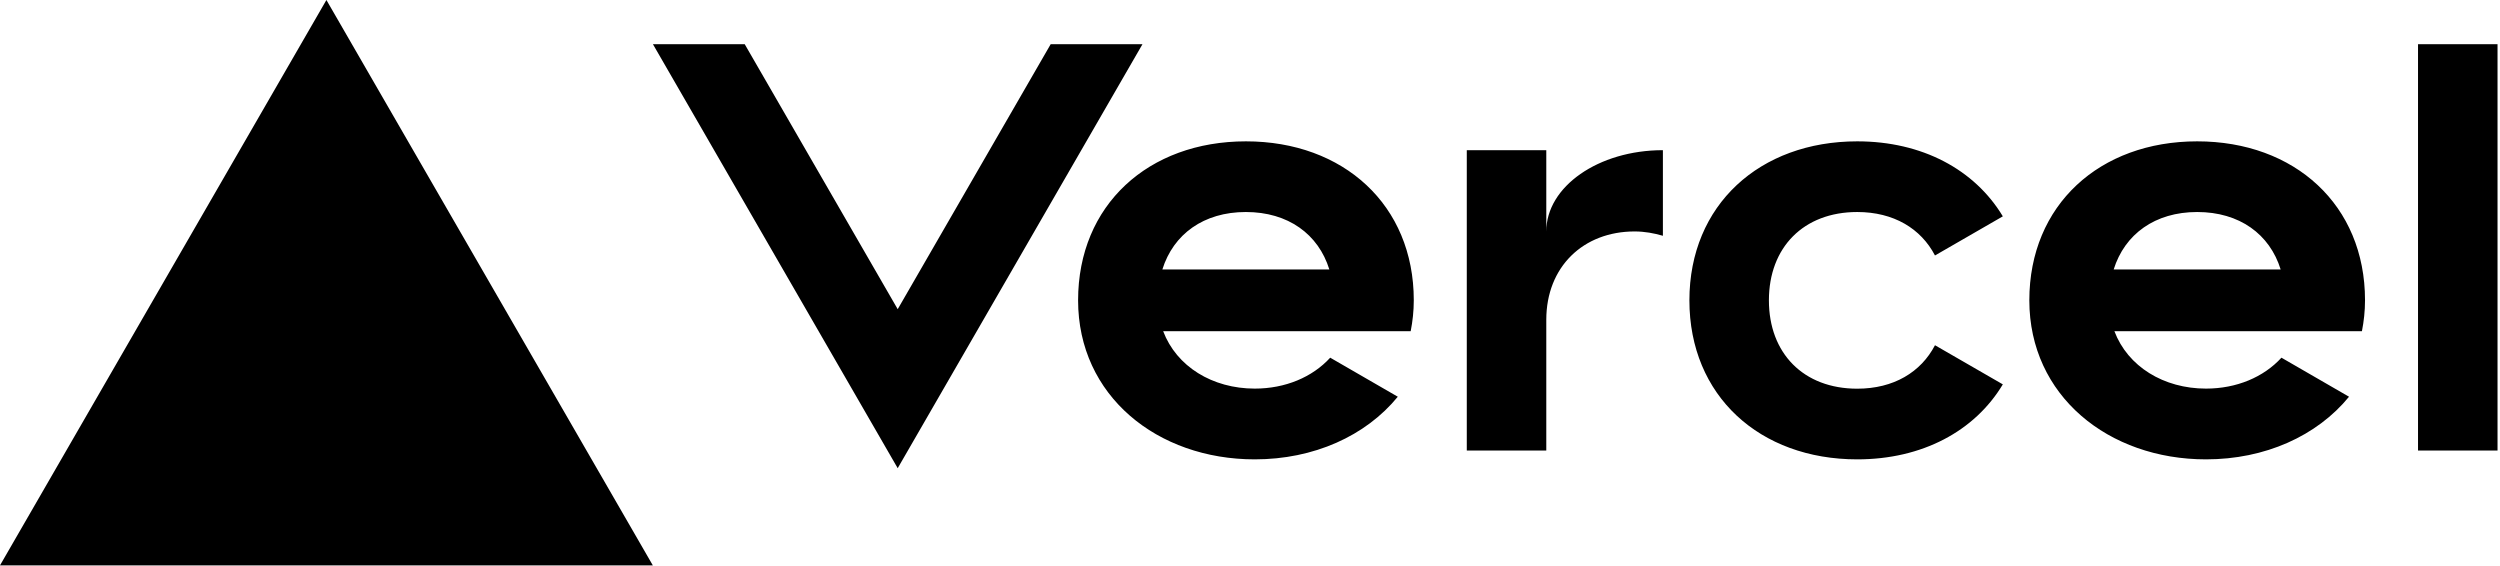
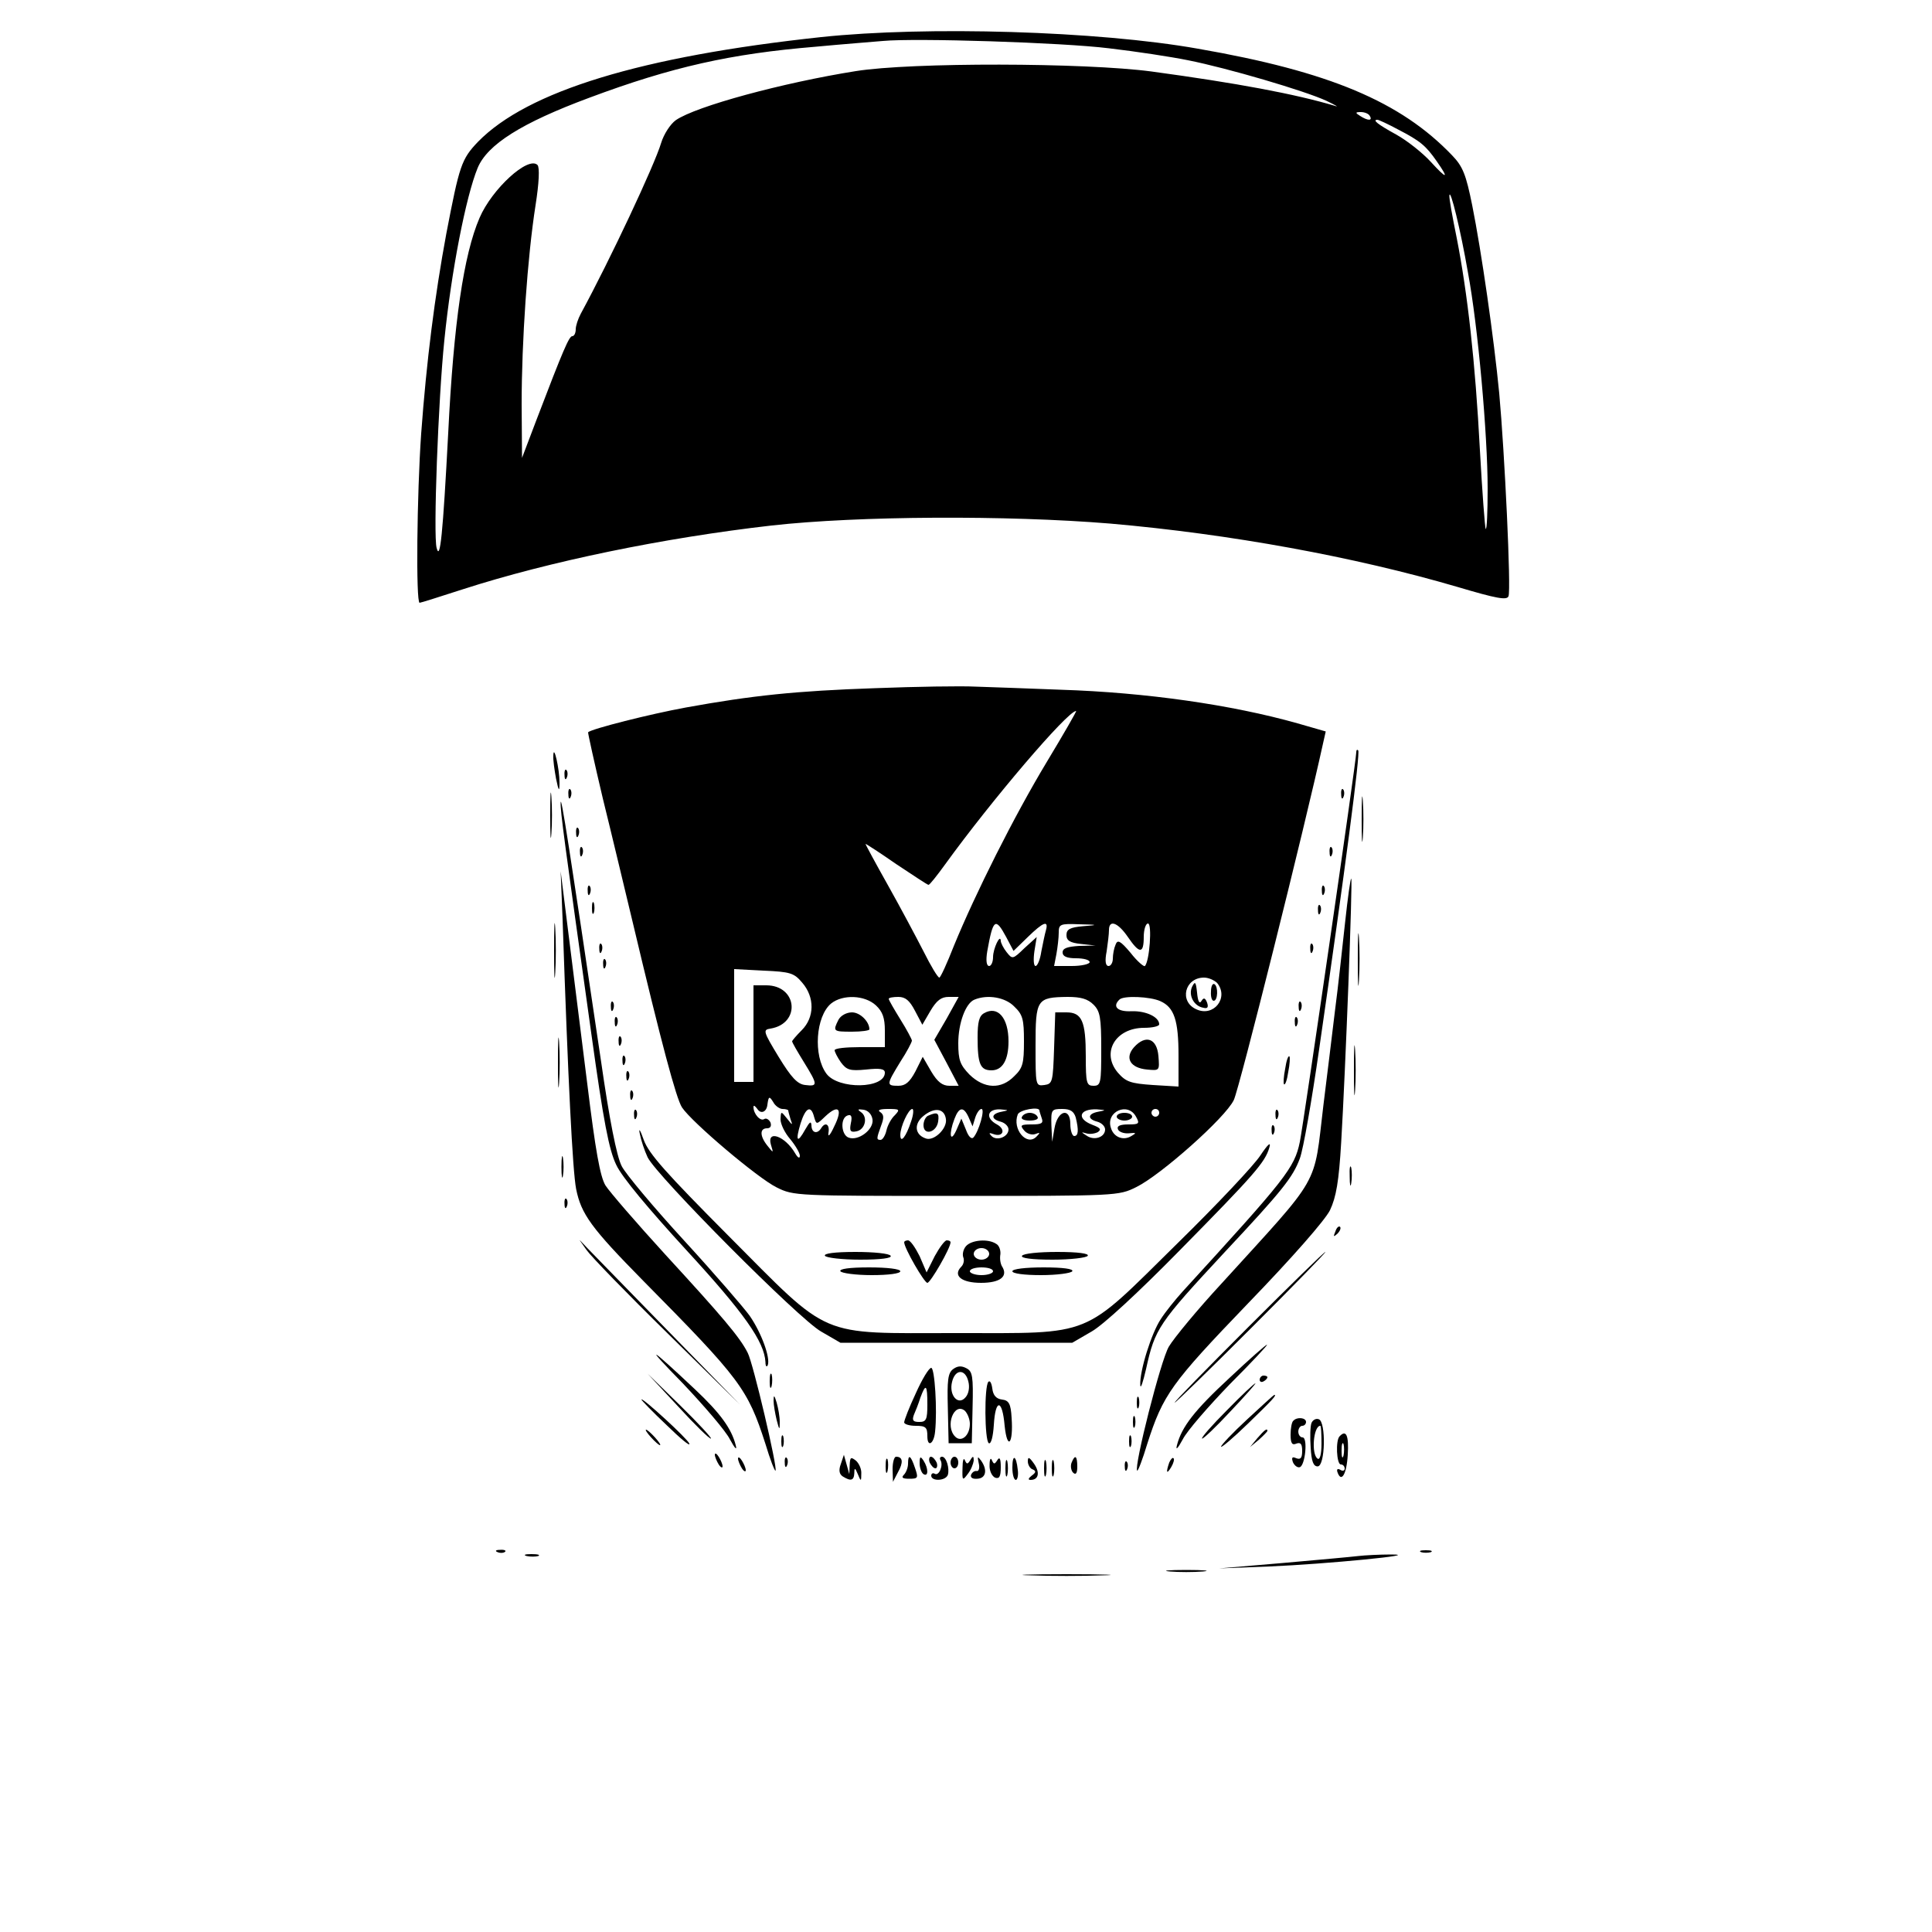
- <svg xmlns="http://www.w3.org/2000/svg" width="283" height="64" viewBox="0 0 283 64" fill="none">
-   <path d="M141.04 16c-11.04 0-19 7.2-19 18s8.96 18 20 18c6.67 0 12.55-2.64 16.19-7.09l-7.65-4.42c-2.02 2.21-5.09 3.5-8.54 3.5-4.79 0-8.86-2.5-10.37-6.5h28.02c.22-1.12.35-2.28.35-3.5 0-10.79-7.96-17.99-19-17.99zm-9.46 14.5c1.25-3.99 4.67-6.5 9.45-6.5 4.79 0 8.21 2.51 9.45 6.5h-18.9zM248.72 16c-11.04 0-19 7.2-19 18s8.96 18 20 18c6.67 0 12.55-2.64 16.19-7.09l-7.65-4.42c-2.02 2.21-5.09 3.5-8.54 3.5-4.79 0-8.86-2.5-10.37-6.5h28.02c.22-1.12.35-2.28.35-3.5 0-10.79-7.96-17.99-19-17.99zm-9.45 14.5c1.25-3.99 4.67-6.5 9.45-6.5 4.79 0 8.21 2.51 9.45 6.5h-18.9zM200.24 34c0 6 3.92 10 10 10 4.12 0 7.21-1.87 8.8-4.92l7.68 4.43c-3.18 5.3-9.14 8.49-16.48 8.49-11.05 0-19-7.2-19-18s7.96-18 19-18c7.34 0 13.29 3.19 16.48 8.49l-7.68 4.43c-1.59-3.05-4.68-4.92-8.8-4.92-6.07 0-10 4-10 10zm82.48-29v46h-9V5h9zM36.95 0L73.9 64H0L36.95 0zm92.38 5l-27.71 48L73.91 5H84.3l17.32 30 17.32-30h10.39zm58.91 12v9.69c-1-.29-2.06-.49-3.2-.49-5.81 0-10 4-10 10V51h-9V17h9v9.2c0-5.08 5.91-9.2 13.2-9.2z" fill="#000" />
+ <svg xmlns="http://www.w3.org/2000/svg" version="1.0" width="500pt" height="500pt" viewBox="0 0 500 500" preserveAspectRatio="xMidYMid meet">
+   <g transform="translate(0,500) scale(0.1,-0.1)" fill="#000000" stroke="none">
+     <path d="M2125 4904 c-466 -50 -760 -140 -888 -271 -43 -45 -48 -61 -82 -238 -30 -162 -51 -327 -65 -517 -11 -157 -14 -438 -4 -438 3 0 53 16 112 35 223 72 519 133 799 165 223 25 609 27 876 5 310 -27 633 -86 899 -164 101 -30 128 -35 132 -24 7 17 -10 372 -24 525 -14 145 -46 367 -70 487 -16 79 -24 100 -52 129 -133 139 -318 217 -658 276 -259 46 -702 59 -975 30z m745 -29 c69 -8 161 -22 205 -31 101 -20 302 -79 358 -105 23 -11 33 -17 22 -13 -104 31 -254 59 -475 89 -173 23 -621 24 -765 1 -189 -30 -414 -91 -466 -127 -14 -10 -31 -36 -38 -59 -17 -57 -132 -302 -208 -442 -7 -13 -13 -31 -13 -40 0 -10 -4 -18 -9 -18 -8 0 -23 -34 -92 -215 l-38 -100 -1 139 c0 163 15 381 36 515 9 57 11 98 5 104 -24 24 -118 -62 -150 -137 -41 -95 -67 -272 -81 -556 -14 -265 -21 -333 -30 -298 -9 31 4 383 20 538 18 179 56 372 86 445 25 61 114 117 289 182 214 80 367 114 585 132 74 7 153 13 175 15 84 8 465 -4 585 -19z m675 -175 c8 -13 -5 -13 -25 0 -13 8 -13 10 2 10 9 0 20 -4 23 -10z m73 -35 c58 -30 72 -42 100 -82 33 -47 27 -48 -15 -2 -21 23 -61 55 -90 71 -49 27 -62 38 -48 38 3 0 27 -11 53 -25z m181 -370 c26 -139 51 -420 51 -560 0 -60 -2 -106 -5 -104 -2 3 -9 95 -15 204 -12 228 -32 406 -60 549 -11 54 -20 103 -19 110 2 21 29 -89 48 -199z" />
+     <path d="M2265 3219 c-206 -7 -319 -19 -490 -50 -93 -17 -243 -55 -253 -64 -1 -1 16 -78 38 -171 23 -93 57 -236 77 -319 75 -316 113 -458 128 -481 25 -38 196 -183 245 -207 44 -22 51 -22 465 -22 415 0 420 0 466 23 63 31 230 179 252 225 14 28 184 708 231 923 l7 31 -73 21 c-170 48 -392 80 -613 87 -82 3 -181 7 -220 8 -38 2 -155 0 -260 -4z m444 -191 c-85 -141 -185 -341 -240 -475 -18 -46 -35 -83 -38 -83 -4 0 -22 30 -41 68 -19 37 -60 114 -92 171 -32 57 -58 105 -58 107 0 1 36 -22 79 -52 44 -29 81 -54 84 -54 3 0 22 24 43 53 120 166 317 397 339 397 2 0 -32 -59 -76 -132z m-105 -453 l19 -36 37 36 c40 39 54 44 47 18 -3 -10 -8 -35 -12 -55 -3 -21 -10 -38 -15 -38 -5 0 -6 17 -3 38 l6 37 -32 -29 c-30 -29 -31 -29 -46 -10 -8 10 -15 24 -15 29 -1 20 -20 -20 -20 -42 0 -13 -5 -23 -10 -23 -7 0 -9 14 -5 38 15 84 21 89 49 37z m199 28 c-34 -3 -43 -8 -43 -23 0 -14 9 -20 38 -23 l37 -4 -42 -1 c-31 -2 -43 -6 -43 -17 0 -10 11 -15 35 -15 19 0 35 -4 35 -10 0 -5 -21 -10 -46 -10 l-46 0 6 31 c3 17 6 42 6 55 0 22 3 24 53 22 50 -1 50 -2 10 -5z m116 -28 c30 -44 41 -44 41 0 0 19 5 35 11 35 11 0 4 -98 -8 -110 -2 -3 -20 12 -37 34 -27 32 -34 35 -39 21 -4 -9 -7 -25 -7 -36 0 -10 -5 -19 -11 -19 -8 0 -10 13 -5 38 3 20 6 45 6 55 0 28 23 20 49 -18z m-843 -118 c33 -38 32 -90 -1 -123 -14 -14 -25 -27 -25 -29 0 -3 14 -27 30 -53 37 -60 37 -64 4 -60 -20 2 -36 19 -69 73 -40 66 -41 70 -21 73 79 13 70 112 -11 112 l-33 0 0 -125 0 -125 -25 0 -25 0 0 146 0 146 76 -4 c69 -3 79 -6 100 -31z m1074 -1 c31 -38 -9 -89 -54 -68 -45 20 -30 82 20 82 12 0 27 -7 34 -14z m-883 -58 c17 -16 23 -32 23 -65 l0 -43 -65 0 c-36 0 -65 -3 -65 -8 0 -4 7 -18 16 -31 15 -20 23 -23 65 -19 36 4 49 2 49 -8 0 -42 -120 -44 -151 -3 -35 47 -28 149 12 182 30 24 87 22 116 -5z m101 -14 l19 -36 21 36 c16 27 28 36 47 36 l26 0 -31 -56 -32 -55 32 -60 31 -59 -24 0 c-18 0 -31 10 -47 37 l-22 38 -19 -38 c-15 -28 -26 -37 -44 -37 -32 0 -31 3 5 62 17 26 30 51 30 55 0 3 -13 28 -30 55 -16 26 -30 50 -30 53 0 3 11 5 25 5 18 0 29 -9 43 -36z m257 11 c22 -21 25 -33 25 -90 0 -57 -3 -69 -25 -90 -34 -35 -78 -33 -116 4 -24 25 -29 37 -29 81 0 52 19 104 42 113 34 14 80 6 103 -18z m205 5 c17 -17 20 -33 20 -115 0 -88 -1 -95 -20 -95 -18 0 -20 7 -20 76 0 91 -10 114 -50 114 l-29 0 -3 -92 c-3 -88 -4 -93 -25 -96 -23 -3 -23 -2 -23 102 0 120 3 125 83 126 34 0 52 -5 67 -20z m173 9 c36 -16 47 -50 47 -141 l0 -80 -66 4 c-58 4 -70 8 -91 32 -44 52 -6 116 68 116 21 0 39 4 39 9 0 19 -34 35 -71 34 -37 -2 -51 12 -32 30 10 11 80 8 106 -4z m-978 -279 c8 0 15 -2 15 -4 0 -2 3 -13 6 -23 6 -16 5 -16 -9 2 -16 20 -16 20 -17 -2 0 -12 11 -35 25 -51 14 -17 25 -36 25 -43 0 -8 -5 -6 -12 6 -26 45 -74 62 -63 23 7 -23 7 -23 -9 -3 -20 25 -20 45 -1 45 9 0 12 6 9 15 -4 8 -11 12 -16 9 -10 -7 -28 13 -28 31 0 6 4 3 10 -5 9 -14 24 -8 26 11 3 22 5 23 15 7 5 -10 17 -18 24 -18z m82 -21 c6 -20 6 -20 29 2 34 32 46 20 23 -26 -10 -22 -17 -30 -15 -17 4 22 -8 30 -19 12 -10 -16 -25 -12 -25 8 -1 12 -5 8 -16 -11 -21 -38 -26 -30 -12 16 13 41 27 48 35 16z m151 -6 c4 -26 -37 -57 -62 -47 -19 7 -22 50 -3 57 10 4 13 -2 9 -20 -4 -20 -1 -24 14 -21 23 4 31 37 12 50 -10 7 -8 8 7 6 12 -2 21 -12 23 -25z m58 11 c-9 -8 -19 -26 -22 -40 -3 -13 -10 -24 -15 -24 -11 0 -11 3 1 36 8 21 8 29 -2 36 -8 5 -1 8 20 8 30 0 32 -1 18 -16z m42 -16 c-13 -40 -28 -59 -28 -35 0 21 21 67 31 67 4 0 3 -15 -3 -32z m90 6 c4 -25 -32 -59 -53 -50 -28 10 -30 38 -5 58 28 23 54 20 58 -8z m59 4 l10 -23 7 23 c4 12 11 22 16 22 10 0 -7 -59 -21 -74 -5 -5 -13 3 -19 20 l-12 29 -13 -30 c-16 -35 -20 -10 -5 29 12 32 24 33 37 4z m86 15 c-28 -5 -30 -19 -3 -26 11 -3 20 -12 20 -20 0 -19 -30 -31 -44 -17 -8 8 -6 9 5 5 25 -9 33 12 9 25 -30 16 -26 40 8 39 23 -2 24 -2 5 -6z m97 3 c0 -2 3 -11 6 -20 5 -13 -1 -16 -26 -16 -28 0 -31 -2 -20 -15 7 -9 20 -13 29 -10 13 5 14 4 3 -7 -25 -25 -63 20 -48 58 5 12 56 21 56 10z m94 -18 c8 -33 7 -48 -4 -48 -5 0 -10 14 -10 31 0 44 -33 36 -41 -11 l-6 -35 -2 43 c-1 40 0 42 28 42 21 0 30 -6 35 -22z m59 15 c-28 -5 -30 -19 -3 -26 11 -3 20 -12 20 -20 0 -20 -28 -30 -48 -16 -14 9 -15 10 -1 6 9 -3 22 -1 30 3 10 7 7 11 -14 19 -42 16 -34 42 12 40 24 -2 24 -2 4 -6z m97 -13 c10 -18 8 -20 -20 -20 -21 0 -30 -4 -27 -12 2 -7 15 -12 28 -11 20 2 21 1 7 -7 -21 -13 -46 -3 -53 21 -14 42 44 68 65 29z m60 10 c0 -5 -4 -10 -10 -10 -5 0 -10 5 -10 10 0 6 5 10 10 10 6 0 10 -4 10 -10z" />
+     <path d="M3085 2446 c-10 -22 5 -50 29 -54 11 -3 14 1 10 13 -5 13 -9 14 -15 4 -5 -8 -9 0 -11 22 -3 28 -5 31 -13 15z" />
+     <path d="M3134 2434 c-1 -13 2 -24 7 -24 11 0 12 37 2 43 -5 3 -9 -6 -9 -19z" />
+     <path d="M2170 2361 c-15 -30 -14 -31 35 -31 25 0 45 3 45 6 0 20 -24 44 -45 44 -14 0 -29 -8 -35 -19z" />
+     <path d="M2547 2378 c-13 -7 -17 -23 -17 -63 0 -69 7 -85 36 -85 28 0 44 26 44 75 0 61 -28 93 -63 73z" />
+     <path d="M2935 2290 c-25 -28 -10 -54 34 -58 32 -3 32 -3 29 35 -4 46 -33 56 -63 23z" />
+     <path d="M2403 2113 c-7 -2 -13 -14 -13 -25 0 -28 34 -19 38 10 3 22 -2 25 -25 15z" />
+     <path d="M2645 2110 c-4 -6 5 -10 20 -10 15 0 24 4 20 10 -3 6 -12 10 -20 10 -8 0 -17 -4 -20 -10z" />
+     <path d="M2890 2110 c0 -5 9 -10 20 -10 11 0 20 5 20 10 0 6 -9 10 -20 10 -11 0 -20 -4 -20 -10z" />
+     <path d="M1432 3045 c-1 -11 3 -38 7 -60 7 -34 9 -35 9 -10 0 35 -15 101 -16 70z" />
+     <path d="M3510 3053 c0 -22 -136 -958 -146 -1008 -14 -68 -36 -95 -303 -387 -19 -21 -45 -53 -57 -72 -24 -36 -55 -134 -53 -171 1 -11 7 8 15 42 23 105 32 118 204 303 147 157 176 193 194 242 9 24 31 151 50 283 67 464 107 767 101 773 -3 3 -5 1 -5 -5z" />
+     <path d="M1461 2994 c0 -11 3 -14 6 -6 3 7 2 16 -1 19 -3 4 -6 -2 -5 -13z" />
+     <path d="M1424 2890 c0 -52 1 -74 3 -47 2 26 2 68 0 95 -2 26 -3 4 -3 -48z" />
+     <path d="M3524 2880 c0 -52 1 -74 3 -47 2 26 2 68 0 95 -2 26 -3 4 -3 -48z" />
+     <path d="M1471 2944 c0 -11 3 -14 6 -6 3 7 2 16 -1 19 -3 4 -6 -2 -5 -13z" />
+     <path d="M3471 2944 c0 -11 3 -14 6 -6 3 7 2 16 -1 19 -3 4 -6 -2 -5 -13z" />
+     <path d="M1451 2923 c-1 -23 9 -95 80 -603 31 -223 45 -296 64 -335 15 -32 83 -113 181 -220 150 -163 202 -237 205 -290 0 -11 3 -14 6 -8 7 19 -16 83 -47 128 -16 22 -92 110 -170 195 -78 85 -151 172 -161 192 -13 25 -32 121 -54 275 -83 560 -103 687 -104 666z" />
+     <path d="M1491 2844 c0 -11 3 -14 6 -6 3 7 2 16 -1 19 -3 4 -6 -2 -5 -13z" />
+     <path d="M1501 2794 c0 -11 3 -14 6 -6 3 7 2 16 -1 19 -3 4 -6 -2 -5 -13z" />
+     <path d="M3441 2794 c0 -11 3 -14 6 -6 3 7 2 16 -1 19 -3 4 -6 -2 -5 -13z" />
+     <path d="M1456 2620 c14 -416 26 -651 35 -697 13 -65 39 -101 174 -238 251 -254 270 -279 316 -422 12 -40 24 -71 26 -69 6 6 -58 279 -72 305 -20 40 -66 94 -213 254 -74 81 -144 162 -155 179 -14 23 -26 91 -47 262 -16 127 -38 303 -49 391 l-20 160 5 -125z" />
+     <path d="M3481 2612 c-7 -64 -18 -166 -26 -227 -7 -60 -21 -171 -30 -245 -26 -216 -3 -175 -263 -461 -63 -68 -124 -142 -137 -164 -21 -35 -91 -312 -82 -321 2 -2 14 29 26 69 41 128 62 157 261 364 115 119 199 215 212 241 16 34 23 74 29 176 11 184 30 678 26 682 -2 2 -9 -49 -16 -114z" />
+     <path d="M1521 2694 c0 -11 3 -14 6 -6 3 7 2 16 -1 19 -3 4 -6 -2 -5 -13z" />
+     <path d="M3421 2694 c0 -11 3 -14 6 -6 3 7 2 16 -1 19 -3 4 -6 -2 -5 -13z" />
+     <path d="M1532 2650 c0 -14 2 -19 5 -12 2 6 2 18 0 25 -3 6 -5 1 -5 -13z" />
+     <path d="M3411 2644 c0 -11 3 -14 6 -6 3 7 2 16 -1 19 -3 4 -6 -2 -5 -13z" />
+     <path d="M1434 2540 c0 -63 1 -89 3 -57 2 31 2 83 0 115 -2 31 -3 5 -3 -58z" />
+     <path d="M3514 2515 c0 -60 1 -84 3 -52 2 32 2 81 0 110 -2 29 -3 3 -3 -58z" />
+     <path d="M1551 2544 c0 -11 3 -14 6 -6 3 7 2 16 -1 19 -3 4 -6 -2 -5 -13z" />
+     <path d="M3391 2544 c0 -11 3 -14 6 -6 3 7 2 16 -1 19 -3 4 -6 -2 -5 -13z" />
+     <path d="M1561 2504 c0 -11 3 -14 6 -6 3 7 2 16 -1 19 -3 4 -6 -2 -5 -13z" />
+     <path d="M1581 2394 c0 -11 3 -14 6 -6 3 7 2 16 -1 19 -3 4 -6 -2 -5 -13z" />
+     <path d="M3361 2394 c0 -11 3 -14 6 -6 3 7 2 16 -1 19 -3 4 -6 -2 -5 -13z" />
+     <path d="M1591 2354 c0 -11 3 -14 6 -6 3 7 2 16 -1 19 -3 4 -6 -2 -5 -13z" />
+     <path d="M3351 2354 c0 -11 3 -14 6 -6 3 7 2 16 -1 19 -3 4 -6 -2 -5 -13z" />
+     <path d="M1444 2250 c0 -58 1 -81 3 -52 2 28 2 76 0 105 -2 28 -3 5 -3 -53z" />
+     <path d="M3504 2230 c0 -58 1 -81 3 -52 2 28 2 76 0 105 -2 28 -3 5 -3 -53z" />
+     <path d="M1601 2304 c0 -11 3 -14 6 -6 3 7 2 16 -1 19 -3 4 -6 -2 -5 -13z" />
+     <path d="M1611 2254 c0 -11 3 -14 6 -6 3 7 2 16 -1 19 -3 4 -6 -2 -5 -13z" />
+     <path d="M3326 2234 c-4 -20 -5 -38 -3 -40 3 -3 8 11 11 32 4 20 5 38 3 40 -3 3 -8 -11 -11 -32z" />
+     <path d="M1621 2214 c0 -11 3 -14 6 -6 3 7 2 16 -1 19 -3 4 -6 -2 -5 -13z" />
+     <path d="M1631 2164 c0 -11 3 -14 6 -6 3 7 2 16 -1 19 -3 4 -6 -2 -5 -13z" />
+     <path d="M1641 2114 c0 -11 3 -14 6 -6 3 7 2 16 -1 19 -3 4 -6 -2 -5 -13z" />
+     <path d="M3301 2114 c0 -11 3 -14 6 -6 3 7 2 16 -1 19 -3 4 -6 -2 -5 -13z" />
+     <path d="M1656 2065 c3 -16 12 -43 20 -60 23 -48 392 -419 449 -451 l50 -29 300 0 300 0 50 29 c30 17 121 101 228 210 194 197 221 228 232 266 5 16 -3 10 -23 -20 -16 -25 -112 -127 -214 -227 -251 -247 -214 -233 -573 -233 -362 0 -322 -17 -591 253 -160 161 -205 211 -218 247 -9 26 -14 33 -10 15z" />
+     <path d="M3291 2074 c0 -11 3 -14 6 -6 3 7 2 16 -1 19 -3 4 -6 -2 -5 -13z" />
+     <path d="M1453 1980 c0 -25 2 -35 4 -22 2 12 2 32 0 45 -2 12 -4 2 -4 -23z" />
+     <path d="M3493 1955 c0 -22 2 -30 4 -17 2 12 2 30 0 40 -3 9 -5 -1 -4 -23z" />
+     <path d="M1461 1884 c0 -11 3 -14 6 -6 3 7 2 16 -1 19 -3 4 -6 -2 -5 -13z" />
+     <path d="M3456 1813 c-6 -14 -5 -15 5 -6 7 7 10 15 7 18 -3 3 -9 -2 -12 -12z" />
+     <path d="M1518 1765 c11 -16 105 -113 209 -215 l188 -185 -205 210 c-113 116 -207 212 -209 215 -3 3 5 -8 17 -25z" />
+     <path d="M2340 1785 c0 -15 52 -105 60 -105 8 0 60 90 60 105 0 3 -4 5 -10 5 -5 0 -19 -19 -31 -41 l-21 -42 -18 42 c-11 22 -24 41 -30 41 -5 0 -10 -2 -10 -5z" />
+     <path d="M2500 1775 c-7 -8 -10 -21 -7 -29 3 -7 1 -18 -5 -24 -23 -23 0 -42 51 -42 50 0 71 17 54 43 -4 7 -6 20 -4 31 1 10 -3 23 -11 27 -21 14 -64 10 -78 -6z m60 -20 c0 -8 -9 -15 -20 -15 -11 0 -20 7 -20 15 0 8 9 15 20 15 11 0 20 -7 20 -15z m10 -45 c0 -5 -13 -10 -30 -10 -16 0 -30 5 -30 10 0 6 14 10 30 10 17 0 30 -4 30 -10z" />
+     <path d="M2135 1750 c3 -5 44 -10 91 -10 54 0 83 4 79 10 -3 6 -44 10 -91 10 -54 0 -83 -4 -79 -10z" />
+     <path d="M2645 1750 c-4 -6 25 -10 79 -10 47 0 88 5 91 10 4 6 -25 10 -79 10 -47 0 -88 -4 -91 -10z" />
+     <path d="M3230 1565 c-107 -107 -193 -195 -190 -195 3 0 93 88 200 195 107 107 193 195 190 195 -3 0 -93 -88 -200 -195z" />
+     <path d="M2175 1710 c3 -5 40 -10 81 -10 43 0 74 4 74 10 0 6 -34 10 -81 10 -51 0 -78 -4 -74 -10z" />
+     <path d="M2620 1710 c0 -6 31 -10 74 -10 41 0 78 5 81 10 4 6 -23 10 -74 10 -47 0 -81 -4 -81 -10z" />
+     <path d="M1767 1420 c55 -58 111 -123 122 -145 13 -24 19 -30 15 -15 -11 43 -40 83 -106 145 -120 113 -133 119 -31 15z" />
+     <path d="M3183 1435 c-92 -85 -125 -128 -137 -175 -4 -15 2 -9 15 15 11 22 67 86 122 143 56 56 99 102 96 102 -3 0 -46 -38 -96 -85z" />
+     <path d="M2467 1457 c-14 -10 -16 -29 -14 -102 l2 -90 30 0 30 0 2 92 c2 81 0 94 -16 102 -13 7 -23 6 -34 -2z m39 -32 c4 -15 1 -32 -7 -41 -19 -23 -44 5 -35 40 8 33 34 34 42 1z m4 -110 c0 -30 -22 -49 -38 -33 -27 27 -3 90 25 67 7 -7 13 -22 13 -34z" />
+     <path d="M2370 1394 c-17 -36 -30 -70 -30 -75 0 -5 14 -9 30 -9 26 0 30 -4 30 -27 0 -30 17 -20 20 12 6 56 -1 165 -10 165 -6 0 -24 -30 -40 -66z m30 -29 c0 -39 -3 -45 -21 -45 -16 0 -19 4 -14 18 4 9 12 29 17 45 14 38 18 34 18 -18z" />
+     <path d="M1992 1425 c0 -16 2 -22 5 -12 2 9 2 23 0 30 -3 6 -5 -1 -5 -18z" />
+     <path d="M1756 1359 c43 -47 81 -84 84 -82 2 2 -34 41 -80 86 l-84 82 80 -86z" />
+     <path d="M3260 1429 c0 -5 5 -7 10 -4 6 3 10 8 10 11 0 2 -4 4 -10 4 -5 0 -10 -5 -10 -11z" />
+     <path d="M2558 1424 c-11 -11 -10 -152 1 -159 6 -3 11 17 13 47 4 69 22 68 28 -2 7 -66 23 -46 18 21 -2 36 -7 45 -25 47 -15 2 -23 11 -25 29 -2 14 -6 21 -10 17z" />
+     <path d="M3175 1350 c-38 -38 -67 -71 -64 -73 2 -2 35 29 73 70 38 40 67 73 65 73 -3 0 -36 -31 -74 -70z" />
+     <path d="M2002 1375 c0 -11 4 -33 8 -50 7 -27 8 -27 8 -5 0 14 -4 36 -8 50 -6 20 -8 21 -8 5z" />
+     <path d="M2942 1370 c0 -14 2 -19 5 -12 2 6 2 18 0 25 -3 6 -5 1 -5 -13z" />
+     <path d="M3228 1327 c-38 -35 -68 -67 -68 -71 0 -4 32 23 70 60 64 62 75 74 68 74 -2 0 -33 -29 -70 -63z" />
+     <path d="M1660 1378 c0 -2 29 -32 65 -66 36 -35 62 -57 59 -48 -5 13 -124 122 -124 114z" />
+     <path d="M2932 1320 c0 -14 2 -19 5 -12 2 6 2 18 0 25 -3 6 -5 1 -5 -13z" />
+     <path d="M3347 1323 c-4 -3 -7 -20 -7 -36 0 -22 4 -28 15 -23 11 4 15 -1 15 -19 0 -18 -4 -23 -15 -19 -11 5 -13 2 -9 -10 4 -9 12 -15 18 -13 14 5 21 77 7 77 -6 0 -11 7 -11 15 0 8 5 15 10 15 6 0 10 5 10 10 0 11 -23 14 -33 3z" />
+     <path d="M3394 1317 c-3 -8 -4 -36 -2 -63 2 -36 7 -49 18 -49 20 0 22 116 3 122 -7 3 -16 -2 -19 -10z m26 -53 c0 -27 -4 -43 -10 -39 -17 11 -11 85 7 85 2 0 3 -21 3 -46z" />
+     <path d="M1685 1280 c10 -11 20 -20 23 -20 3 0 -3 9 -13 20 -10 11 -20 20 -23 20 -3 0 3 -9 13 -20z" />
+     <path d="M3254 1278 l-19 -23 23 19 c12 11 22 21 22 23 0 8 -8 2 -26 -19z" />
+     <path d="M2022 1270 c0 -14 2 -19 5 -12 2 6 2 18 0 25 -3 6 -5 1 -5 -13z" />
+     <path d="M2922 1270 c0 -14 2 -19 5 -12 2 6 2 18 0 25 -3 6 -5 1 -5 -13z" />
+     <path d="M3467 1283 c-11 -10 -8 -73 3 -73 6 0 10 -5 10 -11 0 -5 -5 -7 -11 -3 -7 4 -10 2 -8 -5 10 -30 24 -7 27 44 3 50 -4 66 -21 48z m10 -50 c-3 -10 -5 -4 -5 12 0 17 2 24 5 18 2 -7 2 -21 0 -30z" />
+     <path d="M1850 1235 c0 -5 5 -17 10 -25 5 -8 10 -10 10 -5 0 6 -5 17 -10 25 -5 8 -10 11 -10 5z" />
+     <path d="M1910 1225 c0 -5 5 -17 10 -25 5 -8 10 -10 10 -5 0 6 -5 17 -10 25 -5 8 -10 11 -10 5z" />
+     <path d="M2031 1214 c0 -11 3 -14 6 -6 3 7 2 16 -1 19 -3 4 -6 -2 -5 -13z" />
+     <path d="M2176 1211 c-6 -16 -4 -26 5 -32 21 -13 29 -11 30 9 0 14 2 14 9 -3 8 -20 9 -19 9 1 1 12 -6 27 -14 34 -13 10 -15 9 -16 -11 l-1 -24 -7 25 -7 25 -8 -24z" />
+     <path d="M2292 1205 c0 -16 2 -22 5 -12 2 9 2 23 0 30 -3 6 -5 -1 -5 -18z" />
+     <path d="M2310 1198 l1 -33 13 25 c14 25 13 40 -5 40 -5 0 -9 -15 -9 -32z" />
+     <path d="M2350 1212 c0 -10 -5 -23 -11 -29 -7 -7 -3 -10 14 -10 23 0 24 2 15 28 -11 33 -18 37 -18 11z" />
+     <path d="M2380 1213 c0 -12 5 -25 10 -28 13 -8 13 15 0 35 -8 12 -10 11 -10 -7z" />
+     <path d="M2406 1215 c4 -8 10 -15 15 -15 4 0 6 7 3 15 -4 8 -10 15 -15 15 -4 0 -6 -7 -3 -15z" />
+     <path d="M2434 1221 c8 -13 -4 -42 -15 -35 -5 3 -9 0 -9 -5 0 -15 37 -14 43 2 5 17 -4 47 -15 47 -5 0 -7 -4 -4 -9z" />
+     <path d="M2460 1215 c0 -8 5 -15 10 -15 6 0 10 7 10 15 0 8 -4 15 -10 15 -5 0 -10 -7 -10 -15z" />
+     <path d="M2491 1201 c-1 -33 0 -34 14 -15 8 10 14 26 15 34 0 12 -2 13 -9 1 -7 -11 -9 -11 -14 0 -3 8 -6 -1 -6 -20z" />
+     <path d="M2533 1213 c3 -12 0 -21 -5 -20 -6 1 -12 -3 -15 -10 -2 -7 4 -11 16 -10 23 1 27 23 10 47 -9 12 -10 11 -6 -7z" />
+     <path d="M2561 1209 c-1 -15 6 -29 14 -33 11 -4 15 2 15 27 0 22 -3 28 -9 18 -7 -11 -9 -11 -14 0 -3 8 -6 2 -6 -12z" />
+     <path d="M2602 1200 c0 -19 2 -27 5 -17 2 9 2 25 0 35 -3 9 -5 1 -5 -18z" />
+     <path d="M2620 1202 c0 -18 4 -32 9 -32 4 0 7 12 5 26 -4 38 -14 42 -14 6z" />
+     <path d="M2660 1218 c0 -9 6 -19 13 -21 9 -4 8 -8 -3 -16 -9 -7 -10 -11 -3 -11 21 0 25 19 9 42 -12 17 -16 19 -16 6z" />
+     <path d="M2702 1200 c0 -19 2 -27 5 -17 2 9 2 25 0 35 -3 9 -5 1 -5 -18z" />
+     <path d="M2722 1200 c0 -19 2 -27 5 -17 2 9 2 25 0 35 -3 9 -5 1 -5 -18z" />
+     <path d="M2773 1214 c-3 -8 -1 -20 4 -25 7 -7 11 -2 11 15 0 29 -6 33 -15 10z" />
+     <path d="M3026 1215 c-9 -26 -7 -32 5 -12 6 10 9 21 6 23 -2 3 -7 -2 -11 -11z" />
+     <path d="M2911 1204 c0 -11 3 -14 6 -6 3 7 2 16 -1 19 -3 4 -6 -2 -5 -13z" />
+     <path d="M1288 983 c7 -3 16 -2 19 1 4 3 -2 6 -13 5 -11 0 -14 -3 -6 -6z" />
+     <path d="M3678 983 c6 -2 18 -2 25 0 6 3 1 5 -13 5 -14 0 -19 -2 -12 -5z" />
+     <path d="M1363 973 c9 -2 23 -2 30 0 6 3 -1 5 -18 5 -16 0 -22 -2 -12 -5z" />
+     <path d="M3515 973 c-16 -2 -104 -10 -195 -18 l-165 -14 130 5 c144 6 403 31 315 31 -30 0 -68 -2 -85 -4z" />
+     <path d="M3028 933 c23 -2 61 -2 85 0 23 2 4 4 -43 4 -47 0 -66 -2 -42 -4z" />
+     <path d="M2668 923 c50 -2 134 -2 185 0 50 1 9 3 -93 3 -102 0 -143 -2 -92 -3z" />
+   </g>
</svg>
